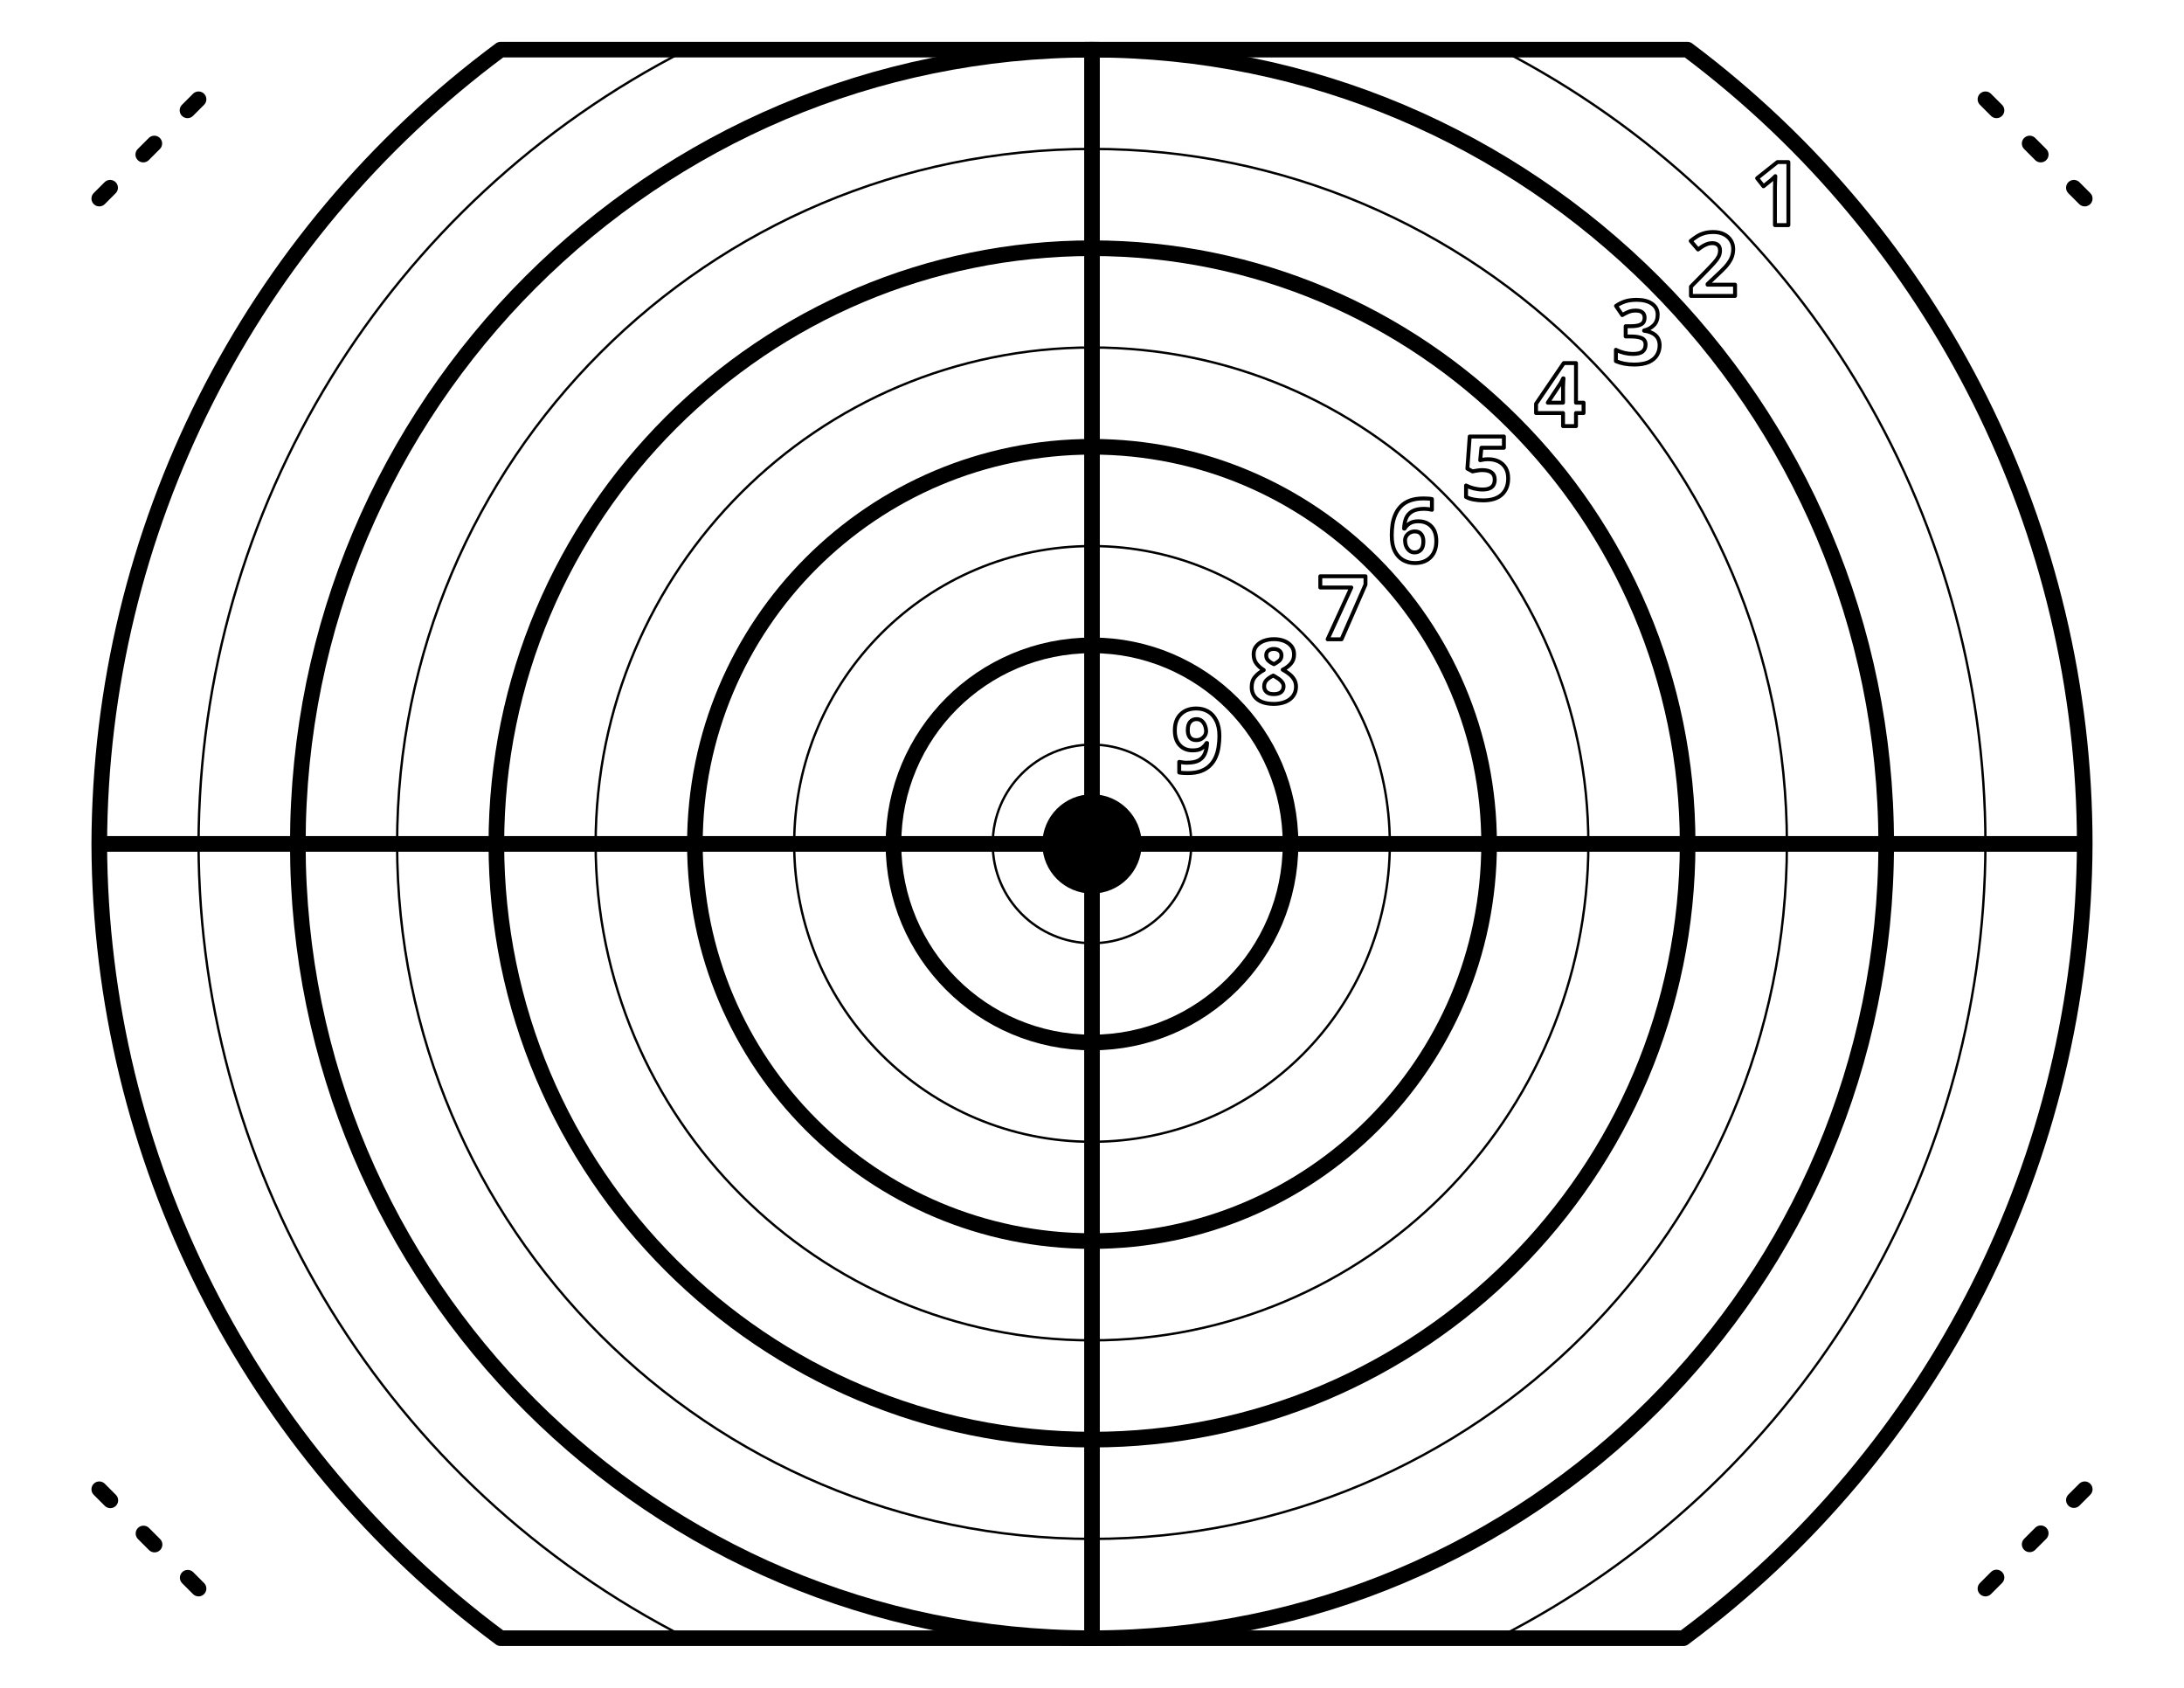
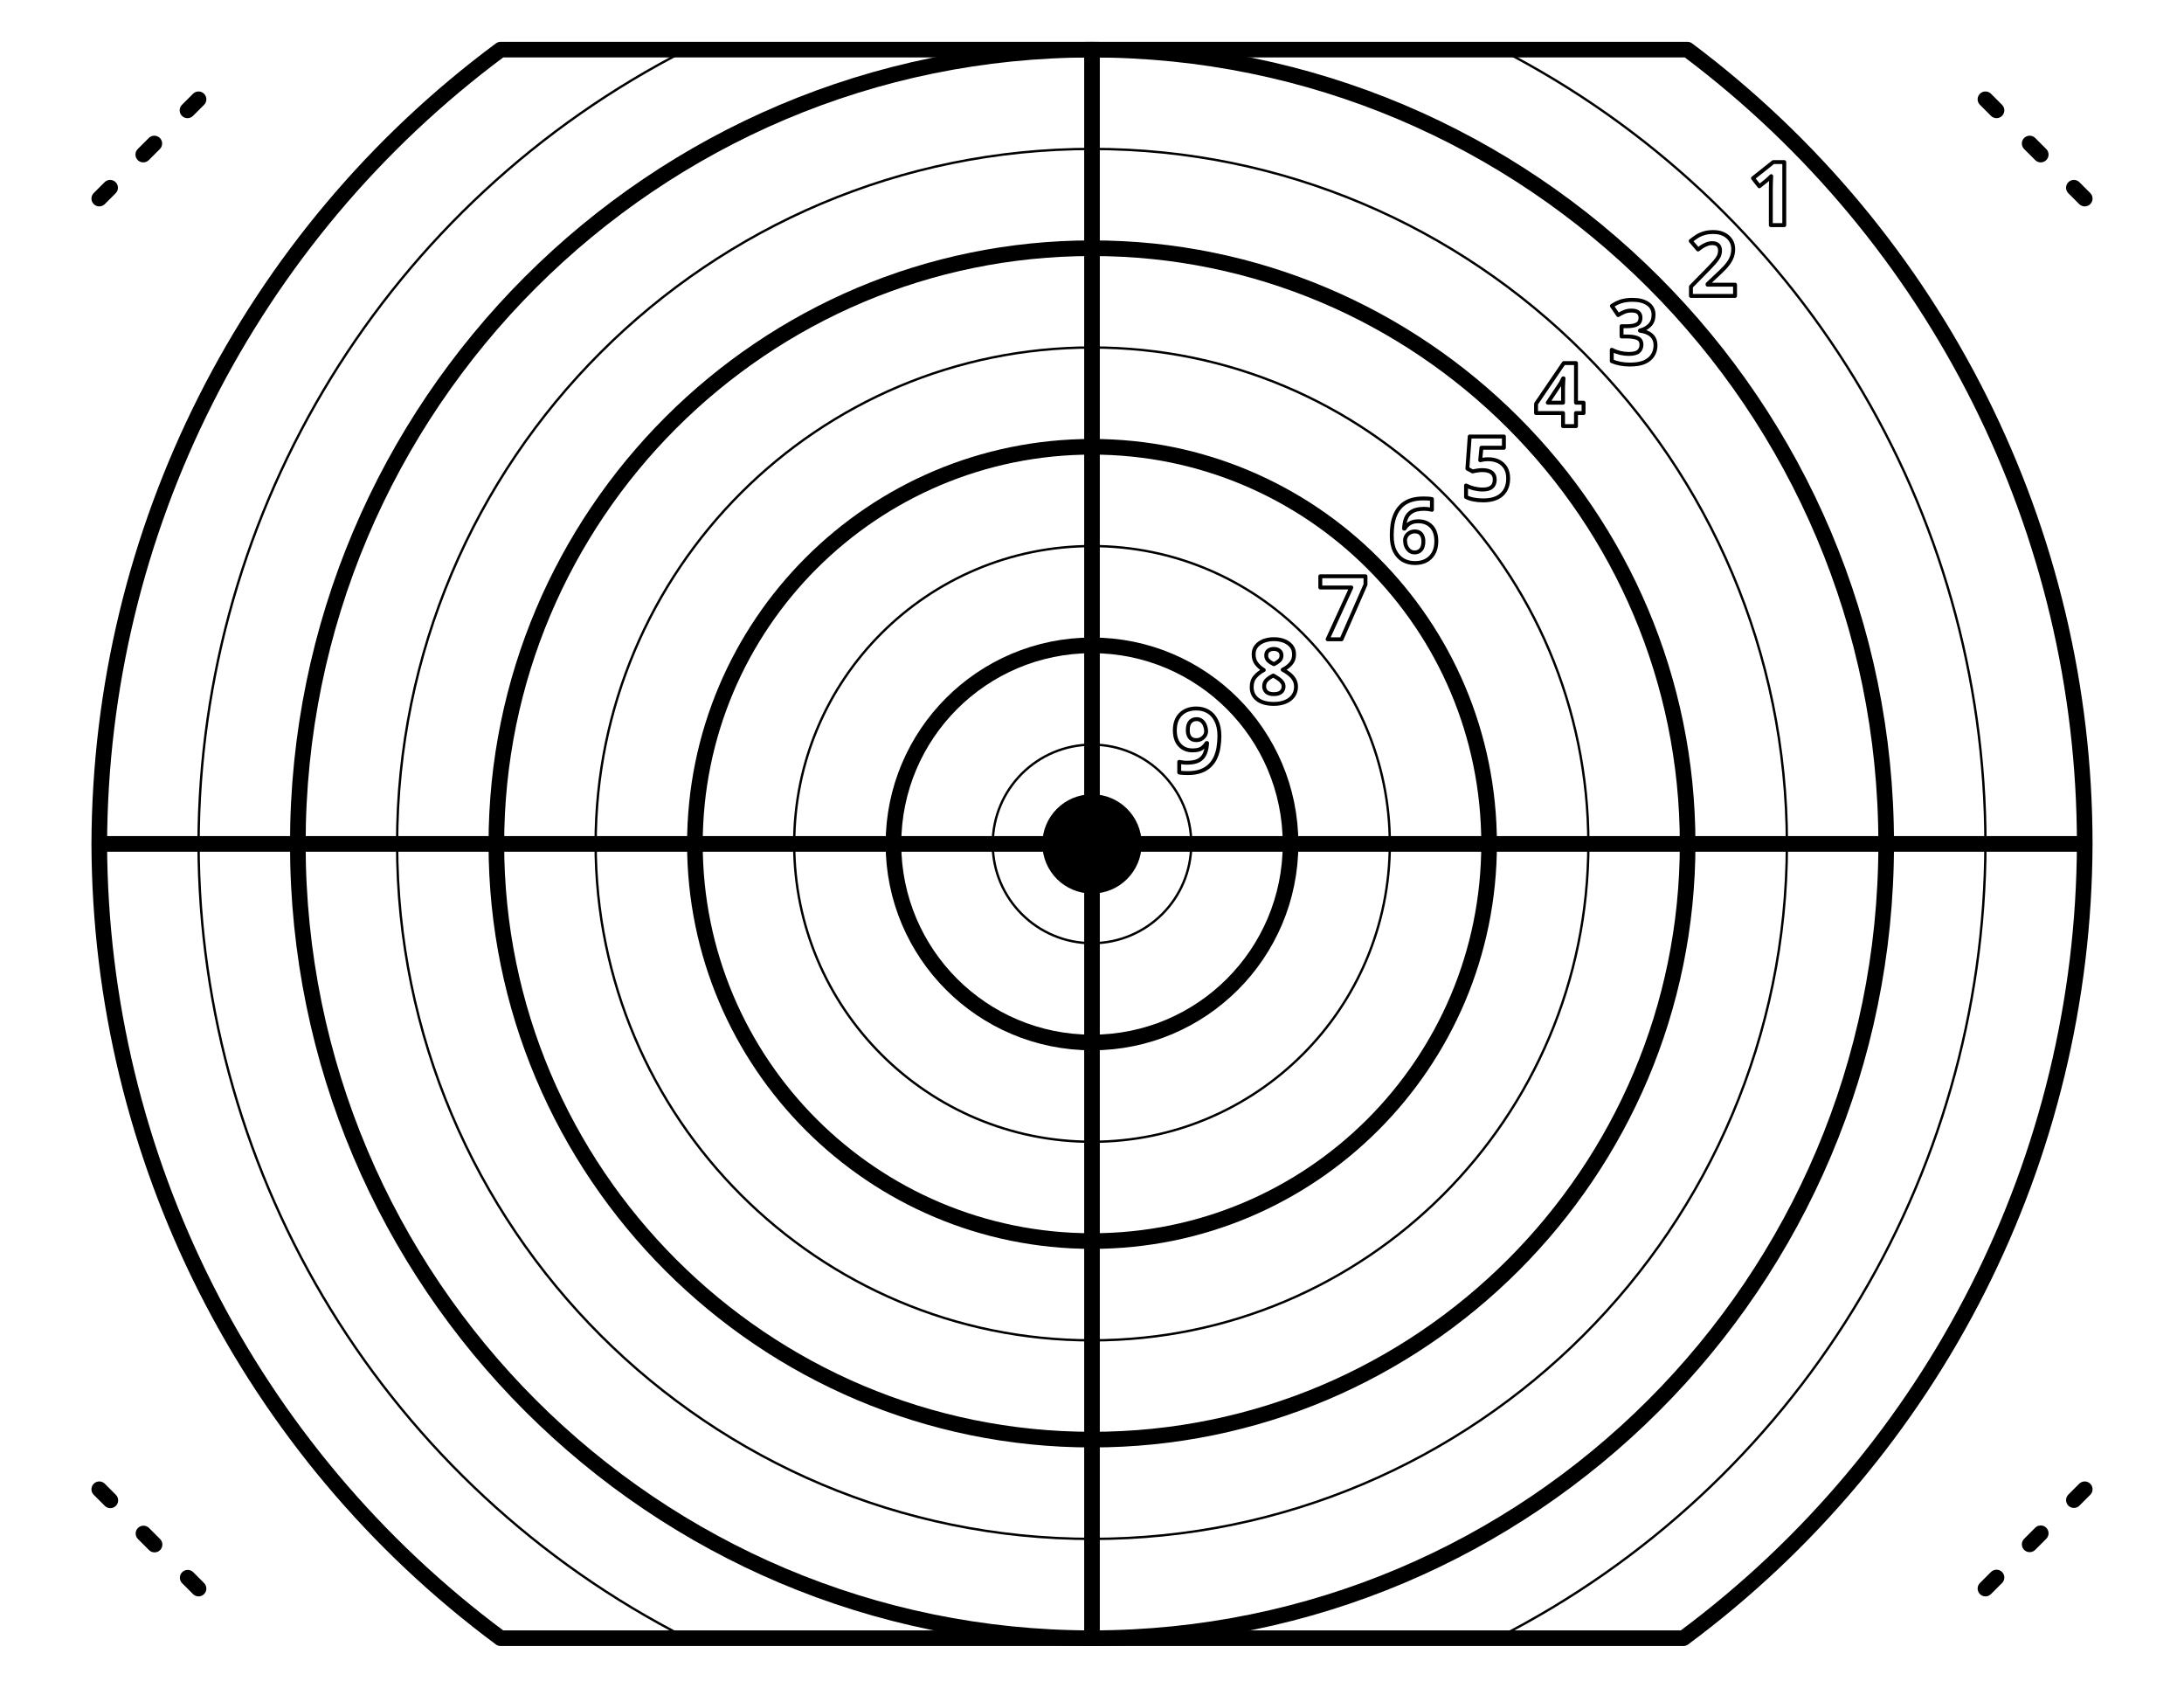
<svg xmlns="http://www.w3.org/2000/svg" width="11in" height="8.5in" viewBox="0 0 279.4 215.9" version="1.1" id="svg1">
  <defs id="defs1">
    <clipPath clipPathUnits="userSpaceOnUse" id="clipPath38">
      <path id="path38" style="stroke-width:0.1;stroke-linecap:square;paint-order:markers fill stroke;stop-color:#000000" d="m -880.828,-187.298 h 1640.84 v 73.282 h -1640.84 z" />
    </clipPath>
    <clipPath clipPathUnits="userSpaceOnUse" id="clipPath31">
      <path id="path31" style="stroke-width:0.1;stroke-linecap:square;paint-order:markers fill stroke;stop-color:#000000" d="m -880.828,-187.298 h 1640.84 v 73.282 h -1640.84 z" />
    </clipPath>
    <clipPath clipPathUnits="userSpaceOnUse" id="clipPath29">
      <path id="path29" style="stroke-width:0.1;stroke-linecap:square;paint-order:markers fill stroke;stop-color:#000000" d="m -880.828,-187.298 h 1640.84 v 73.282 h -1640.84 z" />
    </clipPath>
    <clipPath clipPathUnits="userSpaceOnUse" id="clipPath25">
      <path id="path25" style="stroke-width:0.1;stroke-linecap:square;paint-order:markers fill stroke;stop-color:#000000" d="m -880.828,-187.298 h 1640.84 v 73.282 h -1640.84 z" />
    </clipPath>
    <clipPath clipPathUnits="userSpaceOnUse" id="clipPath24">
      <path id="path24" style="stroke-width:0.1;stroke-linecap:square;paint-order:markers fill stroke;stop-color:#000000" d="m -880.828,-187.298 h 1640.84 v 73.282 h -1640.84 z" />
    </clipPath>
    <clipPath clipPathUnits="userSpaceOnUse" id="clipPath52">
      <path id="path52" style="stroke-width:0.1;stroke-linecap:square;paint-order:markers fill stroke;stop-color:#000000" d="m -880.828,-187.298 h 1640.84 v 73.282 h -1640.84 z" />
    </clipPath>
  </defs>
  <g id="layer1">
    <path style="fill:none;stroke:#000000;stroke-width:2;stroke-linejoin:round;stroke-dasharray:none;stroke-opacity:1" d="m 12.7,107.95 h 254" id="path1-93" />
    <path style="fill:none;stroke:#000000;stroke-width:2;stroke-linejoin:round;stroke-dasharray:none;stroke-opacity:1" d="M 139.7,6.35 V 209.55" id="path2-26" />
    <ellipse style="fill:#000000;fill-opacity:1;stroke:none;stroke-width:3.377;stroke-linejoin:round;stroke-dasharray:none;stroke-opacity:1" id="path6-24" cx="139.7" cy="107.95" rx="6.35" ry="6.35" />
    <circle style="fill:none;stroke-width:2;stroke-linejoin:round;stroke-dasharray:none;stroke:#000000;stroke-opacity:1" id="path1" cx="139.7" cy="107.95" r="25.4" />
    <circle style="fill:none;stroke:#000000;stroke-width:2;stroke-linejoin:round;stroke-dasharray:none;stroke-opacity:1" id="path2" cx="139.7" cy="107.95" r="50.8" />
    <circle style="fill:none;stroke:#000000;stroke-width:2;stroke-linejoin:round;stroke-dasharray:none;stroke-opacity:1" id="path3" cx="139.7" cy="107.95" r="76.2" />
    <circle style="fill:none;stroke:#000000;stroke-width:2;stroke-linejoin:round;stroke-dasharray:none;stroke-opacity:1" id="path4" cx="139.7" cy="107.95" r="101.6" />
    <circle style="fill:none;stroke:#000000;stroke-width:0.3;stroke-linejoin:round;stroke-dasharray:none;stroke-opacity:1;fill-opacity:1;fill-rule:nonzero" id="path5" cx="139.7" cy="107.95" r="12.7" />
    <circle style="fill:none;stroke:#000000;stroke-width:0.3;stroke-linejoin:round;stroke-dasharray:none;stroke-opacity:1" id="path6" cx="139.7" cy="107.95" r="38.1" />
    <circle style="fill:none;stroke:#000000;stroke-width:0.3;stroke-linejoin:round;stroke-dasharray:none;stroke-opacity:1" id="path7" cx="139.7" cy="107.95" r="63.5" />
    <circle style="fill:none;stroke:#000000;stroke-width:0.3;stroke-linejoin:round;stroke-dasharray:none;stroke-opacity:1" id="path10" cx="139.7" cy="107.95" r="88.9" />
    <text xml:space="preserve" style="font-size:11.289px;font-family:'Comic Sans MS';-inkscape-font-specification:'Comic Sans MS';text-align:start;writing-mode:lr-tb;direction:ltr;text-anchor:start;fill:none;stroke:#000000;stroke-width:0.5;stroke-linejoin:round;stroke-dasharray:none;stroke-opacity:1" x="215.87" y="37.85" id="text10">
      <tspan id="tspan10" style="font-style:normal;font-variant:normal;font-weight:800;font-stretch:normal;font-size:11.289px;font-family:'Noto Sans';-inkscape-font-specification:'Noto Sans Ultra-Bold';stroke-width:0.5;stroke-dasharray:none" x="215.87" y="37.85">2</tspan>
    </text>
-     <text xml:space="preserve" style="font-size:11.289px;font-family:'Comic Sans MS';-inkscape-font-specification:'Comic Sans MS';text-align:start;writing-mode:lr-tb;direction:ltr;text-anchor:start;fill:none;stroke:#000000;stroke-width:0.5;stroke-linejoin:round;stroke-dasharray:none;stroke-opacity:1" x="224.118" y="28.798" id="text10-7">
-       <tspan id="tspan10-5" style="font-style:normal;font-variant:normal;font-weight:800;font-stretch:normal;font-size:11.289px;font-family:'Noto Sans';-inkscape-font-specification:'Noto Sans Ultra-Bold';stroke-width:0.5;stroke-dasharray:none" x="224.118" y="28.798">1</tspan>
+     <text xml:space="preserve" style="font-size:11.289px;font-family:'Comic Sans MS';-inkscape-font-specification:'Comic Sans MS';text-align:start;writing-mode:lr-tb;direction:ltr;text-anchor:start;fill:none;stroke:#000000;stroke-width:0.5;stroke-linejoin:round;stroke-dasharray:none;stroke-opacity:1" x="223.589" y="28.798" id="text10-7">
+       <tspan id="tspan10-5" style="font-style:normal;font-variant:normal;font-weight:800;font-stretch:normal;font-size:11.289px;font-family:'Noto Sans';-inkscape-font-specification:'Noto Sans Ultra-Bold';stroke-width:0.5;stroke-dasharray:none" x="223.589" y="28.798">1</tspan>
    </text>
-     <text xml:space="preserve" style="font-size:11.289px;font-family:'Comic Sans MS';-inkscape-font-specification:'Comic Sans MS';text-align:start;writing-mode:lr-tb;direction:ltr;text-anchor:start;fill:none;stroke:#000000;stroke-width:0.5;stroke-linejoin:round;stroke-dasharray:none;stroke-opacity:1" x="206.302" y="46.523" id="text10-6">
-       <tspan id="tspan10-6" style="font-style:normal;font-variant:normal;font-weight:800;font-stretch:normal;font-size:11.289px;font-family:'Noto Sans';-inkscape-font-specification:'Noto Sans Ultra-Bold';stroke-width:0.5;stroke-dasharray:none" x="206.302" y="46.523">3</tspan>
+     <text xml:space="preserve" style="font-size:11.289px;font-family:'Comic Sans MS';-inkscape-font-specification:'Comic Sans MS';text-align:start;writing-mode:lr-tb;direction:ltr;text-anchor:start;fill:none;stroke:#000000;stroke-width:0.5;stroke-linejoin:round;stroke-dasharray:none;stroke-opacity:1" x="205.773" y="46.523" id="text10-6">
+       <tspan id="tspan10-6" style="font-style:normal;font-variant:normal;font-weight:800;font-stretch:normal;font-size:11.289px;font-family:'Noto Sans';-inkscape-font-specification:'Noto Sans Ultra-Bold';stroke-width:0.5;stroke-dasharray:none" x="205.773" y="46.523">3</tspan>
    </text>
    <text xml:space="preserve" style="font-size:11.289px;font-family:'Comic Sans MS';-inkscape-font-specification:'Comic Sans MS';text-align:start;writing-mode:lr-tb;direction:ltr;text-anchor:start;fill:none;stroke:#000000;stroke-width:0.5;stroke-linejoin:round;stroke-dasharray:none;stroke-opacity:1" x="196.321" y="54.504" id="text10-9">
      <tspan id="tspan10-63" style="font-style:normal;font-variant:normal;font-weight:800;font-stretch:normal;font-size:11.289px;font-family:'Noto Sans';-inkscape-font-specification:'Noto Sans Ultra-Bold';stroke-width:0.5;stroke-dasharray:none" x="196.321" y="54.504">4</tspan>
    </text>
    <text xml:space="preserve" style="font-size:11.289px;font-family:'Comic Sans MS';-inkscape-font-specification:'Comic Sans MS';text-align:start;writing-mode:lr-tb;direction:ltr;text-anchor:start;fill:none;stroke:#000000;stroke-width:0.5;stroke-linejoin:round;stroke-dasharray:none;stroke-opacity:1" x="187.004" y="63.902" id="text10-2">
      <tspan id="tspan10-9" style="font-style:normal;font-variant:normal;font-weight:800;font-stretch:normal;font-size:11.289px;font-family:'Noto Sans';-inkscape-font-specification:'Noto Sans Ultra-Bold';stroke-width:0.5;stroke-dasharray:none" x="187.004" y="63.902">5</tspan>
    </text>
    <text xml:space="preserve" style="font-size:11.289px;font-family:'Comic Sans MS';-inkscape-font-specification:'Comic Sans MS';text-align:start;writing-mode:lr-tb;direction:ltr;text-anchor:start;fill:none;stroke:#000000;stroke-width:0.5;stroke-linejoin:round;stroke-dasharray:none;stroke-opacity:1" x="177.655" y="71.912" id="text10-98">
      <tspan id="tspan10-4" style="font-style:normal;font-variant:normal;font-weight:800;font-stretch:normal;font-size:11.289px;font-family:'Noto Sans';-inkscape-font-specification:'Noto Sans Ultra-Bold';stroke-width:0.5;stroke-dasharray:none" x="177.655" y="71.912">6</tspan>
    </text>
    <text xml:space="preserve" style="font-size:11.289px;font-family:'Comic Sans MS';-inkscape-font-specification:'Comic Sans MS';text-align:start;writing-mode:lr-tb;direction:ltr;text-anchor:start;fill:none;stroke:#000000;stroke-width:0.5;stroke-linejoin:round;stroke-dasharray:none;stroke-opacity:1" x="168.594" y="81.771" id="text10-3">
      <tspan id="tspan10-61" style="font-style:normal;font-variant:normal;font-weight:800;font-stretch:normal;font-size:11.289px;font-family:'Noto Sans';-inkscape-font-specification:'Noto Sans Ultra-Bold';stroke-width:0.5;stroke-dasharray:none" x="168.594" y="81.771">7</tspan>
    </text>
    <text xml:space="preserve" style="font-size:11.289px;font-family:'Comic Sans MS';-inkscape-font-specification:'Comic Sans MS';text-align:start;writing-mode:lr-tb;direction:ltr;text-anchor:start;fill:none;stroke:#000000;stroke-width:0.5;stroke-linejoin:round;stroke-dasharray:none;stroke-opacity:1" x="159.738" y="89.933" id="text10-0">
      <tspan id="tspan10-97" style="font-style:normal;font-variant:normal;font-weight:800;font-stretch:normal;font-size:11.289px;font-family:'Noto Sans';-inkscape-font-specification:'Noto Sans Ultra-Bold';stroke-width:0.5;stroke-dasharray:none" x="159.738" y="89.933">8</tspan>
    </text>
    <text xml:space="preserve" style="font-size:11.289px;font-family:'Comic Sans MS';-inkscape-font-specification:'Comic Sans MS';text-align:start;writing-mode:lr-tb;direction:ltr;text-anchor:start;fill:none;stroke:#000000;stroke-width:0.5;stroke-linejoin:round;stroke-dasharray:none;stroke-opacity:1" x="149.939" y="98.78" id="text10-0-6">
      <tspan id="tspan10-97-0" style="font-style:normal;font-variant:normal;font-weight:800;font-stretch:normal;font-size:11.289px;font-family:'Noto Sans';-inkscape-font-specification:'Noto Sans Ultra-Bold';stroke-width:0.5;stroke-dasharray:none" x="149.939" y="98.78">9</tspan>
    </text>
    <path id="path12" style="fill:none;stroke:#000000;stroke-width:0.3;stroke-linejoin:round;stroke-dasharray:none;stroke-opacity:1" d="M 87.876 6.35 A 114.3 114.3 0 0 0 25.4 107.95 A 114.3 114.3 0 0 0 87.876 209.55 L 191.524 209.55 A 114.3 114.3 0 0 0 254 107.95 A 114.3 114.3 0 0 0 191.999 6.35 L 87.876 6.35 z " />
    <path id="path14" style="fill:none;stroke:#000000;stroke-width:2;stroke-linejoin:round;stroke-dasharray:none;stroke-opacity:1" d="M 64.04 6.35 A 127 127 0 0 0 12.7 107.95 A 127 127 0 0 0 64.04 209.55 L 215.36 209.55 A 127 127 0 0 0 266.7 107.95 A 127 127 0 0 0 215.876 6.35 L 64.04 6.35 z " />
    <path style="fill:none;stroke:#000000;stroke-width:2;stroke-linecap:round;stroke-linejoin:round;stroke-dasharray:2, 6" d="M 25.4,12.7 12.7,25.4" id="path8" />
    <path style="fill:none;stroke:#000000;stroke-width:2;stroke-linecap:round;stroke-linejoin:round;stroke-dasharray:2, 6" d="m 12.7,190.5 12.7,12.7" id="path9" />
    <path style="fill:none;stroke:#000000;stroke-width:2;stroke-linecap:round;stroke-linejoin:round;stroke-dasharray:2, 6" d="m 254,203.2 12.7,-12.7" id="path11" />
    <path style="fill:none;stroke:#000000;stroke-width:2;stroke-linecap:round;stroke-linejoin:round;stroke-dasharray:2, 6" d="M 254,12.7 266.7,25.4" id="path13" />
  </g>
</svg>
